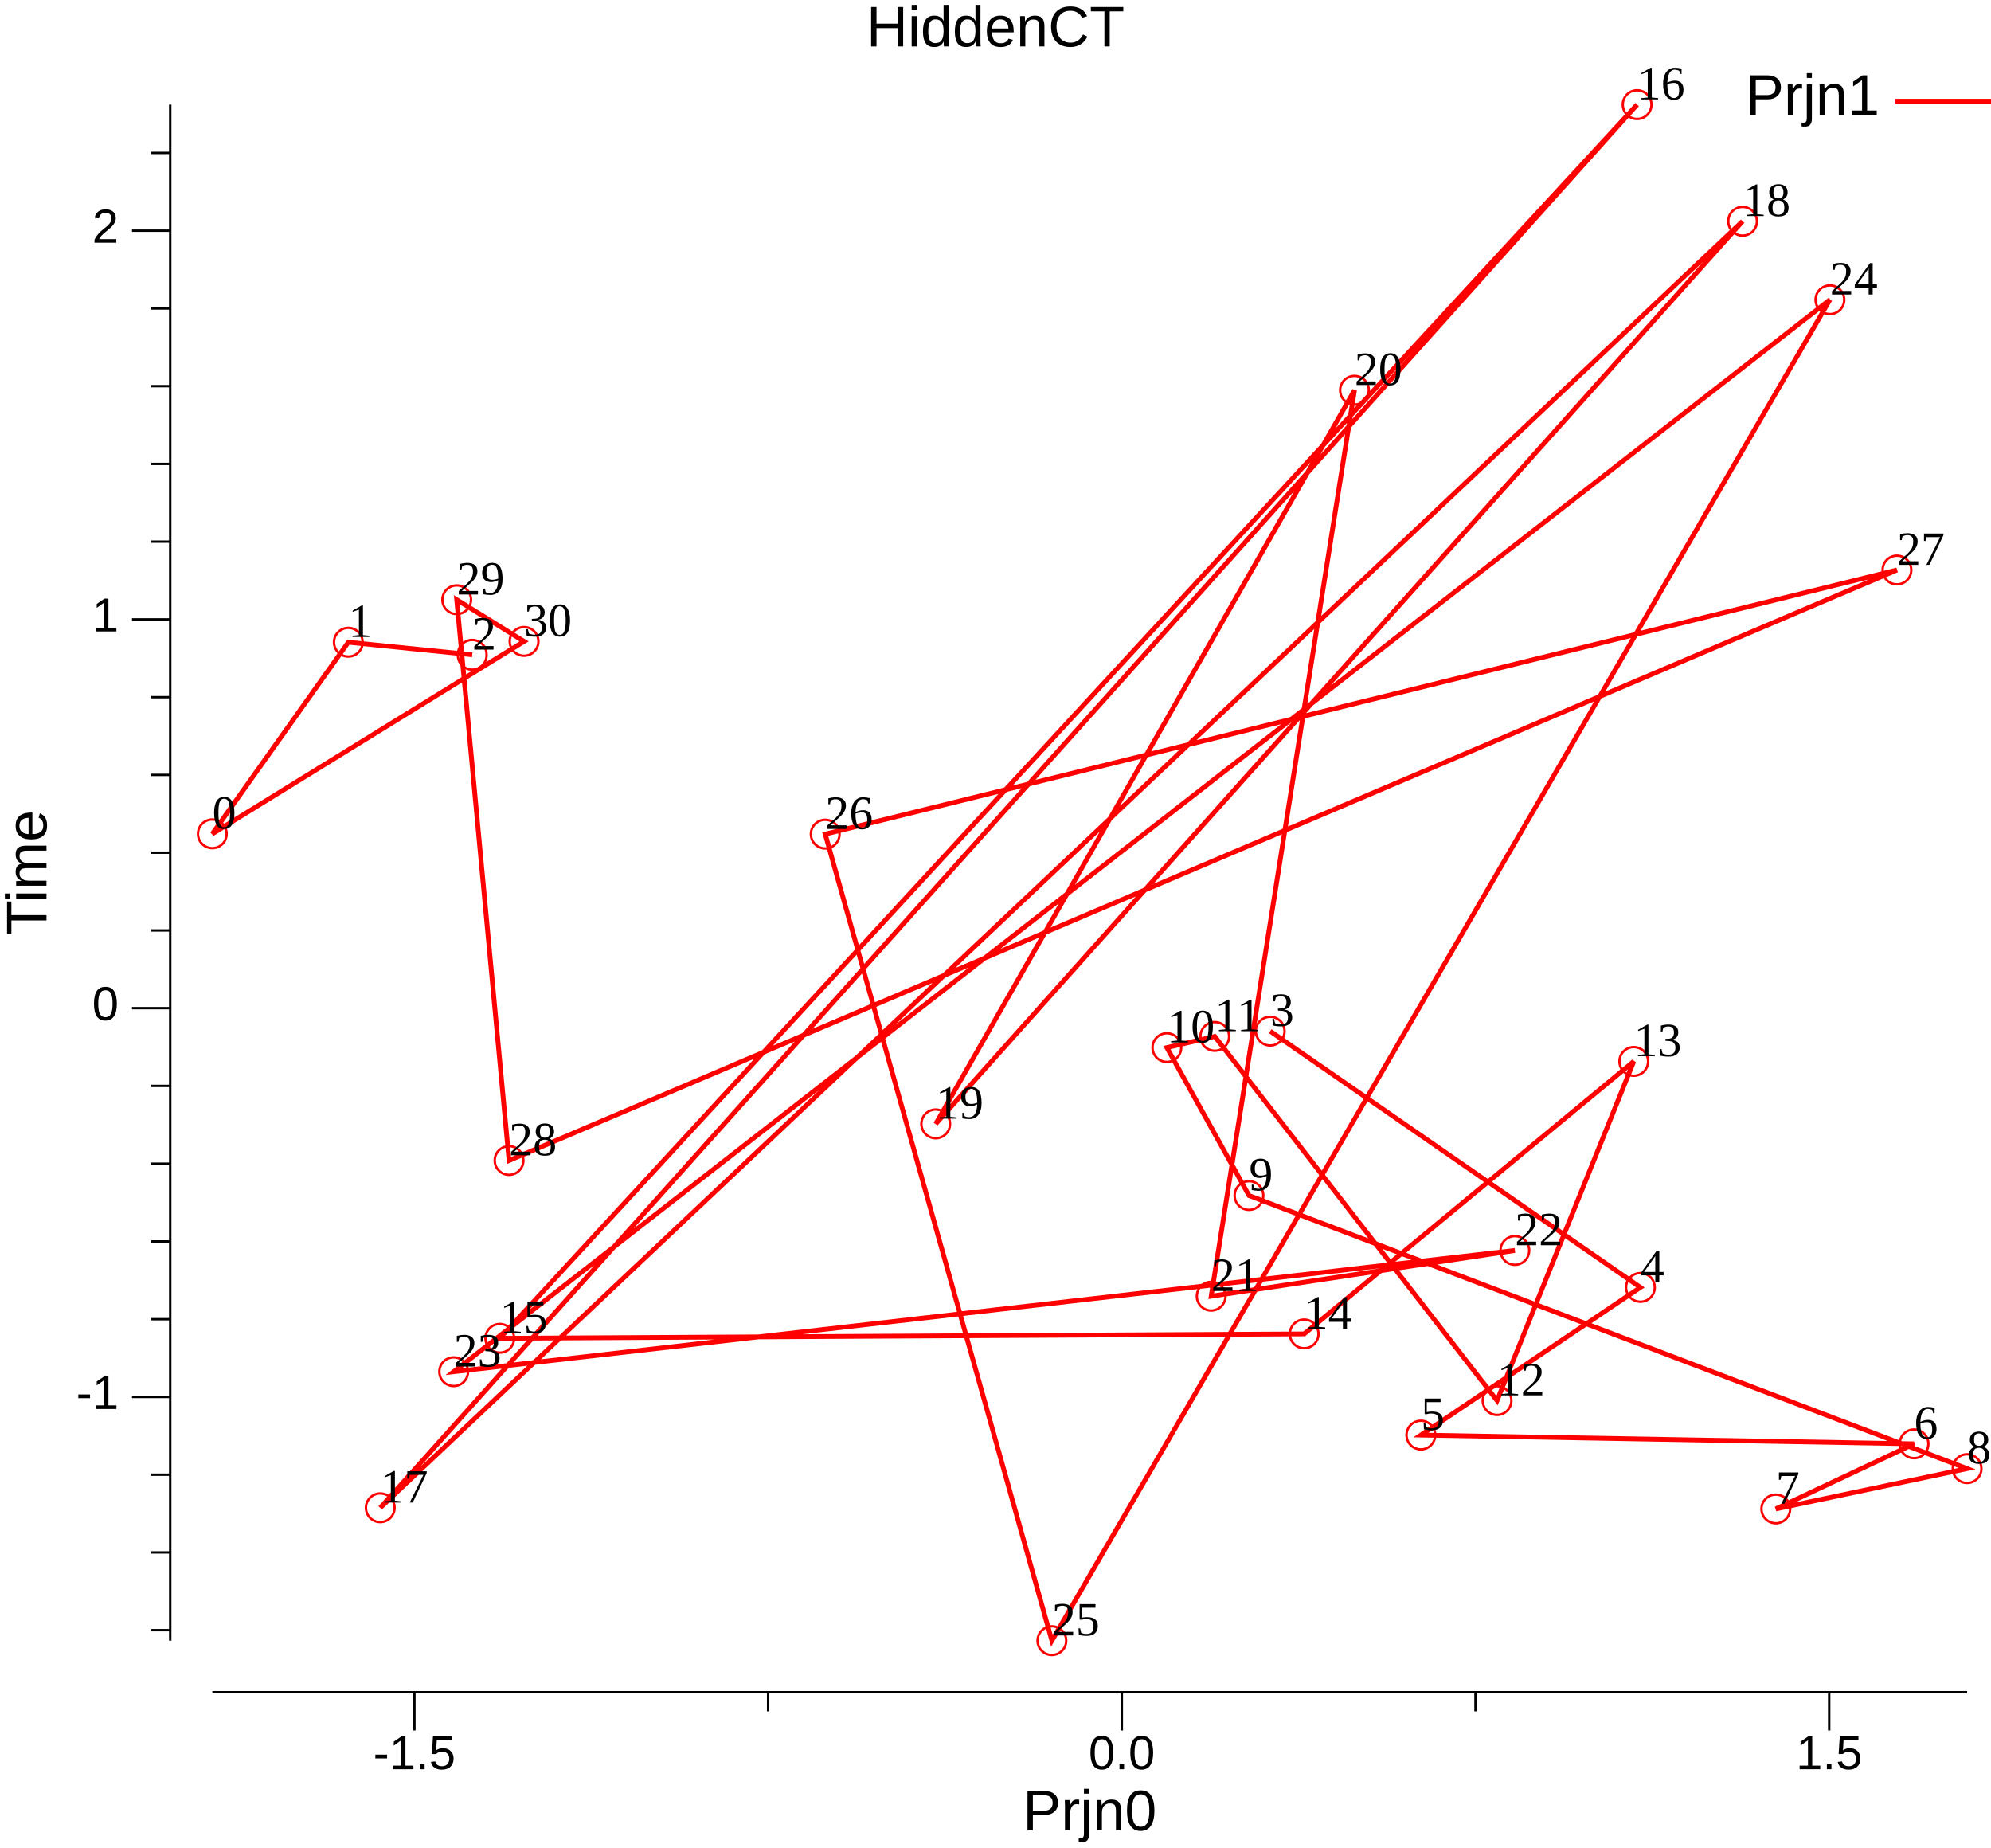
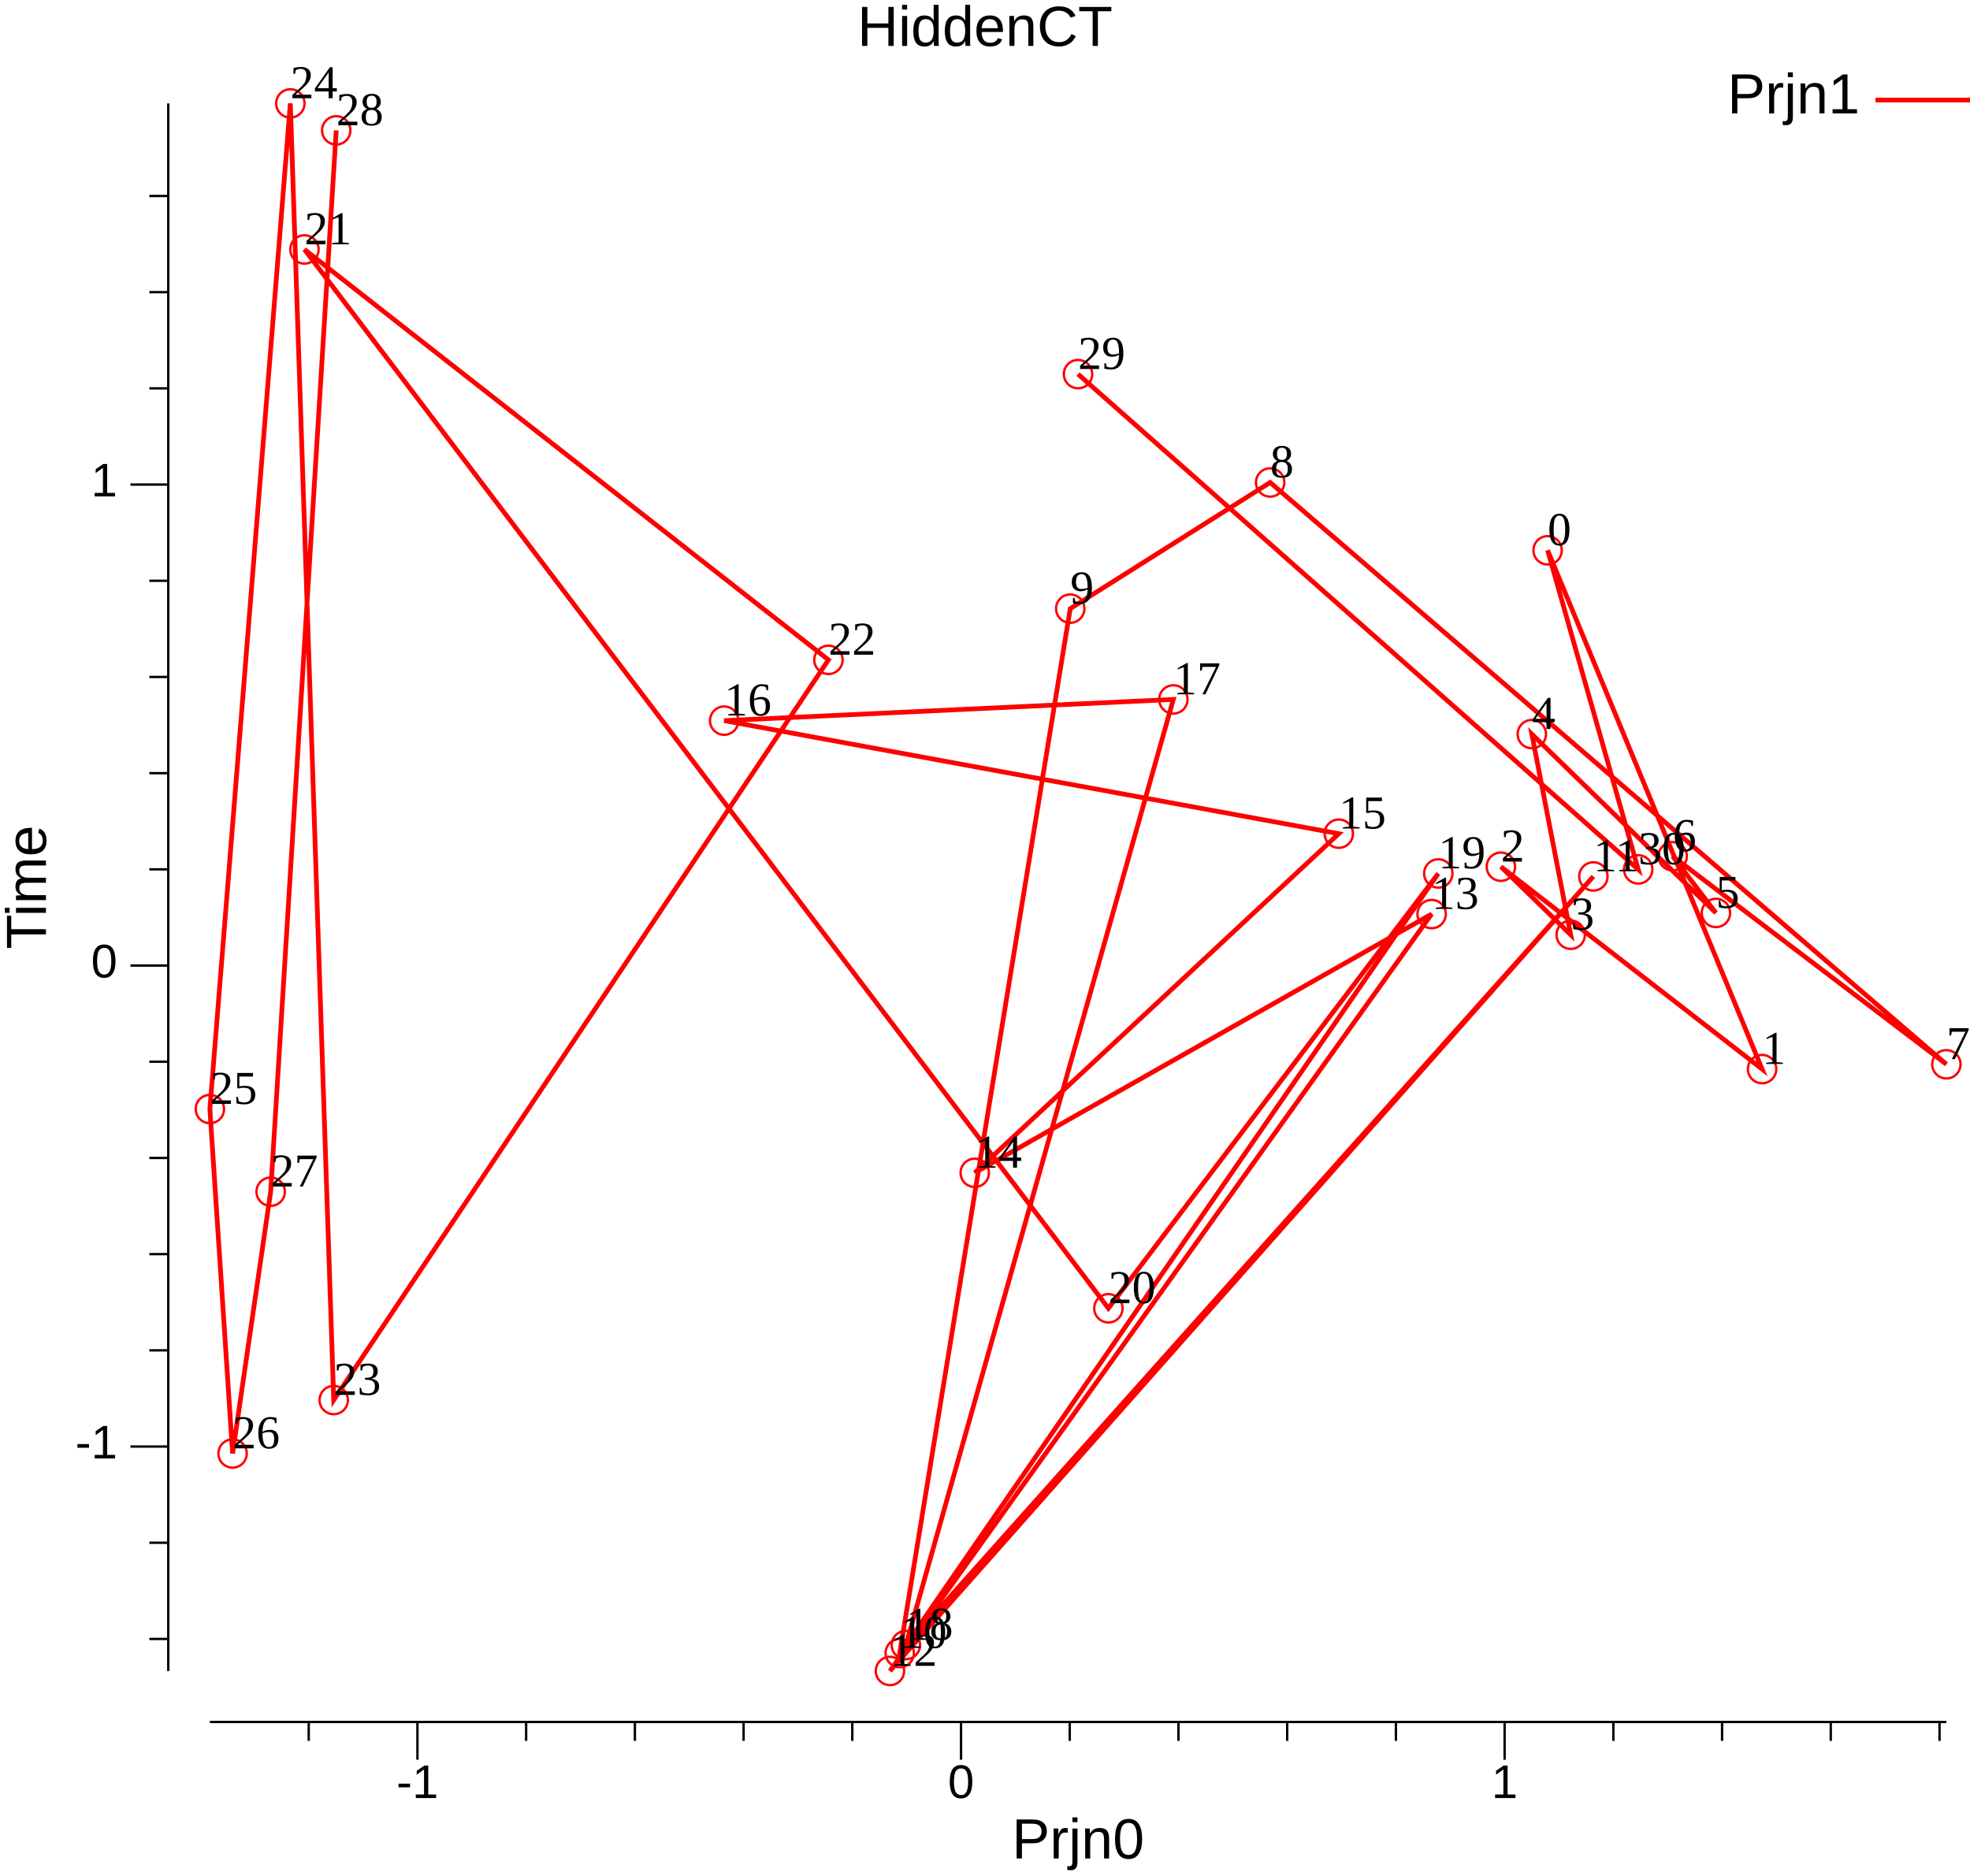
- <svg xmlns="http://www.w3.org/2000/svg" width="416.62pt" height="386.62pt" viewBox="0 0 416.62 386.62">
-   <g transform="scale(1, -1) translate(0, -386.62)">
-     <text x="181.3" y="-376.9" transform="scale(1, -1)" style="font-family:Liberation Sans;font-variant:normal;font-weight:normal;font-style:normal;font-size:12px">HiddenCT</text>
-     <text x="214.02" y="-3.68" transform="scale(1, -1)" style="font-family:Liberation Sans;font-variant:normal;font-weight:normal;font-style:normal;font-size:12px">Prjn0</text>
-     <text x="78.1" y="-16.473" transform="scale(1, -1)" style="font-family:Liberation Sans;font-variant:normal;font-weight:normal;font-style:normal;font-size:10px">-1.5</text>
-     <text x="227.79" y="-16.473" transform="scale(1, -1)" style="font-family:Liberation Sans;font-variant:normal;font-weight:normal;font-style:normal;font-size:10px">0.0</text>
-     <text x="375.81" y="-16.473" transform="scale(1, -1)" style="font-family:Liberation Sans;font-variant:normal;font-weight:normal;font-style:normal;font-size:10px">1.5</text>
-     <path d="M86.715,24.578L86.715,32.578" style="fill:none;stroke:#000000;stroke-width:0.5" />
-     <path d="M234.74,24.578L234.74,32.578" style="fill:none;stroke:#000000;stroke-width:0.5" />
-     <path d="M382.76,24.578L382.76,32.578" style="fill:none;stroke:#000000;stroke-width:0.5" />
-     <path d="M160.73,28.578L160.73,32.578" style="fill:none;stroke:#000000;stroke-width:0.5" />
-     <path d="M308.75,28.578L308.75,32.578" style="fill:none;stroke:#000000;stroke-width:0.5" />
-     <path d="M44.425,32.578L411.62,32.578" style="fill:none;stroke:#000000;stroke-width:0.5" />
+ <svg xmlns="http://www.w3.org/2000/svg" width="417pt" height="397.12pt" viewBox="0 0 417 397.12">
+   <g transform="scale(1, -1) translate(0, -397.12)">
+     <text x="181.49" y="-387.4" transform="scale(1, -1)" style="font-family:Liberation Sans;font-variant:normal;font-weight:normal;font-style:normal;font-size:12px">HiddenCT</text>
+     <text x="214.21" y="-3.68" transform="scale(1, -1)" style="font-family:Liberation Sans;font-variant:normal;font-weight:normal;font-style:normal;font-size:12px">Prjn0</text>
+     <text x="83.915" y="-16.473" transform="scale(1, -1)" style="font-family:Liberation Sans;font-variant:normal;font-weight:normal;font-style:normal;font-size:10px">-1</text>
+     <text x="200.65" y="-16.473" transform="scale(1, -1)" style="font-family:Liberation Sans;font-variant:normal;font-weight:normal;font-style:normal;font-size:10px">0</text>
+     <text x="315.71" y="-16.473" transform="scale(1, -1)" style="font-family:Liberation Sans;font-variant:normal;font-weight:normal;font-style:normal;font-size:10px">1</text>
+     <path d="M88.361,24.578L88.361,32.578" style="fill:none;stroke:#000000;stroke-width:0.5" />
+     <path d="M203.43,24.578L203.43,32.578" style="fill:none;stroke:#000000;stroke-width:0.5" />
+     <path d="M318.49,24.578L318.49,32.578" style="fill:none;stroke:#000000;stroke-width:0.5" />
+     <path d="M65.347,28.578L65.347,32.578" style="fill:none;stroke:#000000;stroke-width:0.5" />
+     <path d="M111.37,28.578L111.37,32.578" style="fill:none;stroke:#000000;stroke-width:0.5" />
+     <path d="M134.39,28.578L134.39,32.578" style="fill:none;stroke:#000000;stroke-width:0.5" />
+     <path d="M157.4,28.578L157.4,32.578" style="fill:none;stroke:#000000;stroke-width:0.5" />
+     <path d="M180.41,28.578L180.41,32.578" style="fill:none;stroke:#000000;stroke-width:0.5" />
+     <path d="M226.44,28.578L226.44,32.578" style="fill:none;stroke:#000000;stroke-width:0.5" />
+     <path d="M249.45,28.578L249.45,32.578" style="fill:none;stroke:#000000;stroke-width:0.5" />
+     <path d="M272.47,28.578L272.47,32.578" style="fill:none;stroke:#000000;stroke-width:0.5" />
+     <path d="M295.48,28.578L295.48,32.578" style="fill:none;stroke:#000000;stroke-width:0.5" />
+     <path d="M341.51,28.578L341.51,32.578" style="fill:none;stroke:#000000;stroke-width:0.5" />
+     <path d="M364.52,28.578L364.52,32.578" style="fill:none;stroke:#000000;stroke-width:0.5" />
+     <path d="M387.53,28.578L387.53,32.578" style="fill:none;stroke:#000000;stroke-width:0.5" />
+     <path d="M410.55,28.578L410.55,32.578" style="fill:none;stroke:#000000;stroke-width:0.5" />
+     <path d="M44.425,32.578L412,32.578" style="fill:none;stroke:#000000;stroke-width:0.5" />
    <g transform="rotate(90)">
-       <text x="190.94" y="9.727" transform="scale(1, -1)" style="font-family:Liberation Sans;font-variant:normal;font-weight:normal;font-style:normal;font-size:12px">Time</text>
+       <text x="196.19" y="9.727" transform="scale(1, -1)" style="font-family:Liberation Sans;font-variant:normal;font-weight:normal;font-style:normal;font-size:12px">Time</text>
    </g>
-     <text x="15.949" y="-91.844" transform="scale(1, -1)" style="font-family:Liberation Sans;font-variant:normal;font-weight:normal;font-style:normal;font-size:10px">-1</text>
-     <text x="19.279" y="-173.18" transform="scale(1, -1)" style="font-family:Liberation Sans;font-variant:normal;font-weight:normal;font-style:normal;font-size:10px">0</text>
-     <text x="19.279" y="-254.51" transform="scale(1, -1)" style="font-family:Liberation Sans;font-variant:normal;font-weight:normal;font-style:normal;font-size:10px">1</text>
-     <text x="19.279" y="-335.84" transform="scale(1, -1)" style="font-family:Liberation Sans;font-variant:normal;font-weight:normal;font-style:normal;font-size:10px">2</text>
-     <path d="M27.619,94.364L35.619,94.364" style="fill:none;stroke:#000000;stroke-width:0.5" />
-     <path d="M27.619,175.7L35.619,175.7" style="fill:none;stroke:#000000;stroke-width:0.5" />
-     <path d="M27.619,257.03L35.619,257.03" style="fill:none;stroke:#000000;stroke-width:0.5" />
-     <path d="M27.619,338.36L35.619,338.36" style="fill:none;stroke:#000000;stroke-width:0.5" />
-     <path d="M31.619,45.564L35.619,45.564" style="fill:none;stroke:#000000;stroke-width:0.5" />
-     <path d="M31.619,61.831L35.619,61.831" style="fill:none;stroke:#000000;stroke-width:0.5" />
-     <path d="M31.619,78.097L35.619,78.097" style="fill:none;stroke:#000000;stroke-width:0.5" />
-     <path d="M31.619,110.63L35.619,110.63" style="fill:none;stroke:#000000;stroke-width:0.5" />
-     <path d="M31.619,126.9L35.619,126.9" style="fill:none;stroke:#000000;stroke-width:0.5" />
-     <path d="M31.619,143.16L35.619,143.16" style="fill:none;stroke:#000000;stroke-width:0.5" />
-     <path d="M31.619,159.43L35.619,159.43" style="fill:none;stroke:#000000;stroke-width:0.5" />
-     <path d="M31.619,191.96L35.619,191.96" style="fill:none;stroke:#000000;stroke-width:0.5" />
-     <path d="M31.619,208.23L35.619,208.23" style="fill:none;stroke:#000000;stroke-width:0.5" />
-     <path d="M31.619,224.5L35.619,224.5" style="fill:none;stroke:#000000;stroke-width:0.5" />
-     <path d="M31.619,240.76L35.619,240.76" style="fill:none;stroke:#000000;stroke-width:0.5" />
-     <path d="M31.619,273.3L35.619,273.3" style="fill:none;stroke:#000000;stroke-width:0.5" />
-     <path d="M31.619,289.56L35.619,289.56" style="fill:none;stroke:#000000;stroke-width:0.5" />
-     <path d="M31.619,305.83L35.619,305.83" style="fill:none;stroke:#000000;stroke-width:0.5" />
-     <path d="M31.619,322.09L35.619,322.09" style="fill:none;stroke:#000000;stroke-width:0.5" />
-     <path d="M31.619,354.63L35.619,354.63" style="fill:none;stroke:#000000;stroke-width:0.5" />
-     <path d="M35.619,43.371L35.619,364.73" style="fill:none;stroke:#000000;stroke-width:0.5" />
-     <path d="M265.79,170.89L343.26,117.28L297.32,86.386L400.52,84.552L371.59,70.933L411.62,79.366L261.35,136.5L244.17,167.45L254.19,169.79L313.26,93.605L341.87,164.56L272.9,107.55L104.58,106.63L342.57,364.73L79.57,71.176L364.64,340.33L195.8,151.49L283.43,304.98L253.44,115.44L316.99,125.01L94.935,99.642L382.91,323.91L220.11,43.371L172.68,212.11L396.94,267.37L106.52,143.83L95.568,261.15L109.66,252.43L44.425,212.17L72.888,252.26L98.814,249.63" style="fill:none;stroke:#FF0000" />
-     <path d="M268.79,170.89A3,3 0 1 1 262.79,170.89A3,3 0 1 1 268.79,170.89Z" style="fill:none;stroke:#FF0000;stroke-width:0.5" />
-     <path d="M346.26,117.28A3,3 0 1 1 340.26,117.28A3,3 0 1 1 346.26,117.28Z" style="fill:none;stroke:#FF0000;stroke-width:0.5" />
-     <path d="M300.32,86.386A3,3 0 1 1 294.32,86.386A3,3 0 1 1 300.32,86.386Z" style="fill:none;stroke:#FF0000;stroke-width:0.5" />
-     <path d="M403.52,84.552A3,3 0 1 1 397.52,84.552A3,3 0 1 1 403.52,84.552Z" style="fill:none;stroke:#FF0000;stroke-width:0.5" />
-     <path d="M374.59,70.933A3,3 0 1 1 368.59,70.933A3,3 0 1 1 374.59,70.933Z" style="fill:none;stroke:#FF0000;stroke-width:0.5" />
-     <path d="M414.62,79.366A3,3 0 1 1 408.62,79.366A3,3 0 1 1 414.62,79.366Z" style="fill:none;stroke:#FF0000;stroke-width:0.5" />
-     <path d="M264.35,136.5A3,3 0 1 1 258.35,136.5A3,3 0 1 1 264.35,136.5Z" style="fill:none;stroke:#FF0000;stroke-width:0.5" />
-     <path d="M247.17,167.45A3,3 0 1 1 241.17,167.45A3,3 0 1 1 247.17,167.45Z" style="fill:none;stroke:#FF0000;stroke-width:0.5" />
-     <path d="M257.19,169.79A3,3 0 1 1 251.19,169.79A3,3 0 1 1 257.19,169.79Z" style="fill:none;stroke:#FF0000;stroke-width:0.5" />
-     <path d="M316.26,93.605A3,3 0 1 1 310.26,93.605A3,3 0 1 1 316.26,93.605Z" style="fill:none;stroke:#FF0000;stroke-width:0.5" />
-     <path d="M344.87,164.56A3,3 0 1 1 338.87,164.56A3,3 0 1 1 344.87,164.56Z" style="fill:none;stroke:#FF0000;stroke-width:0.5" />
-     <path d="M275.9,107.55A3,3 0 1 1 269.9,107.55A3,3 0 1 1 275.9,107.55Z" style="fill:none;stroke:#FF0000;stroke-width:0.5" />
-     <path d="M107.58,106.63A3,3 0 1 1 101.58,106.63A3,3 0 1 1 107.58,106.63Z" style="fill:none;stroke:#FF0000;stroke-width:0.5" />
-     <path d="M345.57,364.73A3,3 0 1 1 339.57,364.73A3,3 0 1 1 345.57,364.73Z" style="fill:none;stroke:#FF0000;stroke-width:0.5" />
-     <path d="M82.57,71.176A3,3 0 1 1 76.57,71.176A3,3 0 1 1 82.57,71.176Z" style="fill:none;stroke:#FF0000;stroke-width:0.5" />
-     <path d="M367.64,340.33A3,3 0 1 1 361.64,340.33A3,3 0 1 1 367.64,340.33Z" style="fill:none;stroke:#FF0000;stroke-width:0.5" />
-     <path d="M198.8,151.49A3,3 0 1 1 192.8,151.49A3,3 0 1 1 198.8,151.49Z" style="fill:none;stroke:#FF0000;stroke-width:0.5" />
-     <path d="M286.43,304.98A3,3 0 1 1 280.43,304.98A3,3 0 1 1 286.43,304.98Z" style="fill:none;stroke:#FF0000;stroke-width:0.5" />
-     <path d="M256.44,115.44A3,3 0 1 1 250.44,115.44A3,3 0 1 1 256.44,115.44Z" style="fill:none;stroke:#FF0000;stroke-width:0.5" />
-     <path d="M319.99,125.01A3,3 0 1 1 313.99,125.01A3,3 0 1 1 319.99,125.01Z" style="fill:none;stroke:#FF0000;stroke-width:0.5" />
-     <path d="M97.935,99.642A3,3 0 1 1 91.935,99.642A3,3 0 1 1 97.935,99.642Z" style="fill:none;stroke:#FF0000;stroke-width:0.5" />
-     <path d="M385.91,323.91A3,3 0 1 1 379.91,323.91A3,3 0 1 1 385.91,323.91Z" style="fill:none;stroke:#FF0000;stroke-width:0.5" />
-     <path d="M223.11,43.371A3,3 0 1 1 217.11,43.371A3,3 0 1 1 223.11,43.371Z" style="fill:none;stroke:#FF0000;stroke-width:0.5" />
-     <path d="M175.68,212.11A3,3 0 1 1 169.68,212.11A3,3 0 1 1 175.68,212.11Z" style="fill:none;stroke:#FF0000;stroke-width:0.5" />
-     <path d="M399.94,267.37A3,3 0 1 1 393.94,267.37A3,3 0 1 1 399.94,267.37Z" style="fill:none;stroke:#FF0000;stroke-width:0.5" />
-     <path d="M109.52,143.83A3,3 0 1 1 103.52,143.83A3,3 0 1 1 109.52,143.83Z" style="fill:none;stroke:#FF0000;stroke-width:0.5" />
-     <path d="M98.568,261.15A3,3 0 1 1 92.568,261.15A3,3 0 1 1 98.568,261.15Z" style="fill:none;stroke:#FF0000;stroke-width:0.5" />
-     <path d="M112.66,252.43A3,3 0 1 1 106.66,252.43A3,3 0 1 1 112.66,252.43Z" style="fill:none;stroke:#FF0000;stroke-width:0.5" />
-     <path d="M47.425,212.17A3,3 0 1 1 41.425,212.17A3,3 0 1 1 47.425,212.17Z" style="fill:none;stroke:#FF0000;stroke-width:0.5" />
-     <path d="M75.888,252.26A3,3 0 1 1 69.888,252.26A3,3 0 1 1 75.888,252.26Z" style="fill:none;stroke:#FF0000;stroke-width:0.5" />
-     <path d="M101.81,249.63A3,3 0 1 1 95.814,249.63A3,3 0 1 1 101.81,249.63Z" style="fill:none;stroke:#FF0000;stroke-width:0.5" />
-     <text x="265.79" y="-171.98" transform="scale(1, -1)" style="font-family:Liberation Serif;font-variant:normal;font-weight:normal;font-style:normal;font-size:10px">3</text>
-     <text x="343.26" y="-118.37" transform="scale(1, -1)" style="font-family:Liberation Serif;font-variant:normal;font-weight:normal;font-style:normal;font-size:10px">4</text>
-     <text x="297.32" y="-87.475" transform="scale(1, -1)" style="font-family:Liberation Serif;font-variant:normal;font-weight:normal;font-style:normal;font-size:10px">5</text>
-     <text x="400.52" y="-85.641" transform="scale(1, -1)" style="font-family:Liberation Serif;font-variant:normal;font-weight:normal;font-style:normal;font-size:10px">6</text>
-     <text x="371.59" y="-72.022" transform="scale(1, -1)" style="font-family:Liberation Serif;font-variant:normal;font-weight:normal;font-style:normal;font-size:10px">7</text>
-     <text x="411.62" y="-80.455" transform="scale(1, -1)" style="font-family:Liberation Serif;font-variant:normal;font-weight:normal;font-style:normal;font-size:10px">8</text>
-     <text x="261.35" y="-137.59" transform="scale(1, -1)" style="font-family:Liberation Serif;font-variant:normal;font-weight:normal;font-style:normal;font-size:10px">9</text>
-     <text x="244.17" y="-168.53" transform="scale(1, -1)" style="font-family:Liberation Serif;font-variant:normal;font-weight:normal;font-style:normal;font-size:10px">10</text>
-     <text x="254.19" y="-170.88" transform="scale(1, -1)" style="font-family:Liberation Serif;font-variant:normal;font-weight:normal;font-style:normal;font-size:10px">11</text>
-     <text x="313.26" y="-94.694" transform="scale(1, -1)" style="font-family:Liberation Serif;font-variant:normal;font-weight:normal;font-style:normal;font-size:10px">12</text>
-     <text x="341.87" y="-165.65" transform="scale(1, -1)" style="font-family:Liberation Serif;font-variant:normal;font-weight:normal;font-style:normal;font-size:10px">13</text>
-     <text x="272.9" y="-108.64" transform="scale(1, -1)" style="font-family:Liberation Serif;font-variant:normal;font-weight:normal;font-style:normal;font-size:10px">14</text>
-     <text x="104.58" y="-107.72" transform="scale(1, -1)" style="font-family:Liberation Serif;font-variant:normal;font-weight:normal;font-style:normal;font-size:10px">15</text>
-     <text x="342.57" y="-365.82" transform="scale(1, -1)" style="font-family:Liberation Serif;font-variant:normal;font-weight:normal;font-style:normal;font-size:10px">16</text>
-     <text x="79.57" y="-72.265" transform="scale(1, -1)" style="font-family:Liberation Serif;font-variant:normal;font-weight:normal;font-style:normal;font-size:10px">17</text>
-     <text x="364.64" y="-341.42" transform="scale(1, -1)" style="font-family:Liberation Serif;font-variant:normal;font-weight:normal;font-style:normal;font-size:10px">18</text>
-     <text x="195.8" y="-152.58" transform="scale(1, -1)" style="font-family:Liberation Serif;font-variant:normal;font-weight:normal;font-style:normal;font-size:10px">19</text>
-     <text x="283.43" y="-306.07" transform="scale(1, -1)" style="font-family:Liberation Serif;font-variant:normal;font-weight:normal;font-style:normal;font-size:10px">20</text>
-     <text x="253.44" y="-116.53" transform="scale(1, -1)" style="font-family:Liberation Serif;font-variant:normal;font-weight:normal;font-style:normal;font-size:10px">21</text>
-     <text x="316.99" y="-126.1" transform="scale(1, -1)" style="font-family:Liberation Serif;font-variant:normal;font-weight:normal;font-style:normal;font-size:10px">22</text>
-     <text x="94.935" y="-100.73" transform="scale(1, -1)" style="font-family:Liberation Serif;font-variant:normal;font-weight:normal;font-style:normal;font-size:10px">23</text>
-     <text x="382.91" y="-325" transform="scale(1, -1)" style="font-family:Liberation Serif;font-variant:normal;font-weight:normal;font-style:normal;font-size:10px">24</text>
-     <text x="220.11" y="-44.46" transform="scale(1, -1)" style="font-family:Liberation Serif;font-variant:normal;font-weight:normal;font-style:normal;font-size:10px">25</text>
-     <text x="172.68" y="-213.2" transform="scale(1, -1)" style="font-family:Liberation Serif;font-variant:normal;font-weight:normal;font-style:normal;font-size:10px">26</text>
-     <text x="396.94" y="-268.45" transform="scale(1, -1)" style="font-family:Liberation Serif;font-variant:normal;font-weight:normal;font-style:normal;font-size:10px">27</text>
-     <text x="106.52" y="-144.92" transform="scale(1, -1)" style="font-family:Liberation Serif;font-variant:normal;font-weight:normal;font-style:normal;font-size:10px">28</text>
-     <text x="95.568" y="-262.24" transform="scale(1, -1)" style="font-family:Liberation Serif;font-variant:normal;font-weight:normal;font-style:normal;font-size:10px">29</text>
-     <text x="109.66" y="-253.52" transform="scale(1, -1)" style="font-family:Liberation Serif;font-variant:normal;font-weight:normal;font-style:normal;font-size:10px">30</text>
-     <text x="44.425" y="-213.26" transform="scale(1, -1)" style="font-family:Liberation Serif;font-variant:normal;font-weight:normal;font-style:normal;font-size:10px">0</text>
-     <text x="72.888" y="-253.35" transform="scale(1, -1)" style="font-family:Liberation Serif;font-variant:normal;font-weight:normal;font-style:normal;font-size:10px">1</text>
-     <text x="98.814" y="-250.71" transform="scale(1, -1)" style="font-family:Liberation Serif;font-variant:normal;font-weight:normal;font-style:normal;font-size:10px">2</text>
-     <path d="M396.62,365.44L416.62,365.44" style="fill:none;stroke:#FF0000" />
-     <text x="365.28" y="-362.61" transform="scale(1, -1)" style="font-family:Liberation Sans;font-variant:normal;font-weight:normal;font-style:normal;font-size:12px">Prjn1</text>
+     <text x="15.949" y="-88.365" transform="scale(1, -1)" style="font-family:Liberation Sans;font-variant:normal;font-weight:normal;font-style:normal;font-size:10px">-1</text>
+     <text x="19.279" y="-190.19" transform="scale(1, -1)" style="font-family:Liberation Sans;font-variant:normal;font-weight:normal;font-style:normal;font-size:10px">0</text>
+     <text x="19.279" y="-292.02" transform="scale(1, -1)" style="font-family:Liberation Sans;font-variant:normal;font-weight:normal;font-style:normal;font-size:10px">1</text>
+     <path d="M27.619,90.884L35.619,90.884" style="fill:none;stroke:#000000;stroke-width:0.5" />
+     <path d="M27.619,192.71L35.619,192.71" style="fill:none;stroke:#000000;stroke-width:0.5" />
+     <path d="M27.619,294.54L35.619,294.54" style="fill:none;stroke:#000000;stroke-width:0.5" />
+     <path d="M31.619,50.154L35.619,50.154" style="fill:none;stroke:#000000;stroke-width:0.5" />
+     <path d="M31.619,70.519L35.619,70.519" style="fill:none;stroke:#000000;stroke-width:0.5" />
+     <path d="M31.619,111.25L35.619,111.25" style="fill:none;stroke:#000000;stroke-width:0.5" />
+     <path d="M31.619,131.62L35.619,131.62" style="fill:none;stroke:#000000;stroke-width:0.5" />
+     <path d="M31.619,151.98L35.619,151.98" style="fill:none;stroke:#000000;stroke-width:0.5" />
+     <path d="M31.619,172.35L35.619,172.35" style="fill:none;stroke:#000000;stroke-width:0.5" />
+     <path d="M31.619,213.08L35.619,213.08" style="fill:none;stroke:#000000;stroke-width:0.5" />
+     <path d="M31.619,233.44L35.619,233.44" style="fill:none;stroke:#000000;stroke-width:0.5" />
+     <path d="M31.619,253.81L35.619,253.81" style="fill:none;stroke:#000000;stroke-width:0.5" />
+     <path d="M31.619,274.17L35.619,274.17" style="fill:none;stroke:#000000;stroke-width:0.5" />
+     <path d="M31.619,314.9L35.619,314.9" style="fill:none;stroke:#000000;stroke-width:0.5" />
+     <path d="M31.619,335.27L35.619,335.27" style="fill:none;stroke:#000000;stroke-width:0.5" />
+     <path d="M31.619,355.63L35.619,355.63" style="fill:none;stroke:#000000;stroke-width:0.5" />
+     <path d="M35.619,43.371L35.619,375.23" style="fill:none;stroke:#000000;stroke-width:0.5" />
+     <path d="M228.19,317.92L346.77,213.07L327.59,280.62L372.99,170.79L317.7,213.64L332.48,199.23L324.25,241.71L363.22,203.85L354.07,215.85L412,171.81L268.86,294.98L226.54,268.27L190.45,47.167L337.28,211.58L188.38,43.371L303.04,203.61L206.33,148.83L283.39,220.63L153.29,244.56L248.37,249.05L191.75,48.872L304.45,212.21L234.62,120.15L64.445,344.31L175.36,257.43L70.642,100.73L61.458,375.23L44.425,162.33L49.235,89.416L57.296,144.84L71.171,369.52" style="fill:none;stroke:#FF0000" />
+     <path d="M231.19,317.92A3,3 0 1 1 225.19,317.92A3,3 0 1 1 231.19,317.92Z" style="fill:none;stroke:#FF0000;stroke-width:0.5" />
+     <path d="M349.77,213.07A3,3 0 1 1 343.77,213.07A3,3 0 1 1 349.77,213.07Z" style="fill:none;stroke:#FF0000;stroke-width:0.5" />
+     <path d="M330.59,280.62A3,3 0 1 1 324.59,280.62A3,3 0 1 1 330.59,280.62Z" style="fill:none;stroke:#FF0000;stroke-width:0.5" />
+     <path d="M375.99,170.79A3,3 0 1 1 369.99,170.79A3,3 0 1 1 375.99,170.79Z" style="fill:none;stroke:#FF0000;stroke-width:0.5" />
+     <path d="M320.7,213.64A3,3 0 1 1 314.7,213.64A3,3 0 1 1 320.7,213.64Z" style="fill:none;stroke:#FF0000;stroke-width:0.5" />
+     <path d="M335.48,199.23A3,3 0 1 1 329.48,199.23A3,3 0 1 1 335.48,199.23Z" style="fill:none;stroke:#FF0000;stroke-width:0.5" />
+     <path d="M327.25,241.71A3,3 0 1 1 321.25,241.71A3,3 0 1 1 327.25,241.71Z" style="fill:none;stroke:#FF0000;stroke-width:0.5" />
+     <path d="M366.22,203.85A3,3 0 1 1 360.22,203.85A3,3 0 1 1 366.22,203.85Z" style="fill:none;stroke:#FF0000;stroke-width:0.5" />
+     <path d="M357.07,215.85A3,3 0 1 1 351.07,215.85A3,3 0 1 1 357.07,215.85Z" style="fill:none;stroke:#FF0000;stroke-width:0.5" />
+     <path d="M415,171.81A3,3 0 1 1 409,171.81A3,3 0 1 1 415,171.81Z" style="fill:none;stroke:#FF0000;stroke-width:0.5" />
+     <path d="M271.86,294.98A3,3 0 1 1 265.86,294.98A3,3 0 1 1 271.86,294.98Z" style="fill:none;stroke:#FF0000;stroke-width:0.5" />
+     <path d="M229.54,268.27A3,3 0 1 1 223.54,268.27A3,3 0 1 1 229.54,268.27Z" style="fill:none;stroke:#FF0000;stroke-width:0.5" />
+     <path d="M193.45,47.167A3,3 0 1 1 187.45,47.167A3,3 0 1 1 193.45,47.167Z" style="fill:none;stroke:#FF0000;stroke-width:0.5" />
+     <path d="M340.28,211.58A3,3 0 1 1 334.28,211.58A3,3 0 1 1 340.28,211.58Z" style="fill:none;stroke:#FF0000;stroke-width:0.5" />
+     <path d="M191.38,43.371A3,3 0 1 1 185.38,43.371A3,3 0 1 1 191.38,43.371Z" style="fill:none;stroke:#FF0000;stroke-width:0.5" />
+     <path d="M306.04,203.61A3,3 0 1 1 300.04,203.61A3,3 0 1 1 306.04,203.61Z" style="fill:none;stroke:#FF0000;stroke-width:0.5" />
+     <path d="M209.33,148.83A3,3 0 1 1 203.33,148.83A3,3 0 1 1 209.33,148.83Z" style="fill:none;stroke:#FF0000;stroke-width:0.5" />
+     <path d="M286.39,220.63A3,3 0 1 1 280.39,220.63A3,3 0 1 1 286.39,220.63Z" style="fill:none;stroke:#FF0000;stroke-width:0.5" />
+     <path d="M156.29,244.56A3,3 0 1 1 150.29,244.56A3,3 0 1 1 156.29,244.56Z" style="fill:none;stroke:#FF0000;stroke-width:0.5" />
+     <path d="M251.37,249.05A3,3 0 1 1 245.37,249.05A3,3 0 1 1 251.37,249.05Z" style="fill:none;stroke:#FF0000;stroke-width:0.5" />
+     <path d="M194.75,48.872A3,3 0 1 1 188.75,48.872A3,3 0 1 1 194.75,48.872Z" style="fill:none;stroke:#FF0000;stroke-width:0.5" />
+     <path d="M307.45,212.21A3,3 0 1 1 301.45,212.21A3,3 0 1 1 307.45,212.21Z" style="fill:none;stroke:#FF0000;stroke-width:0.5" />
+     <path d="M237.62,120.15A3,3 0 1 1 231.62,120.15A3,3 0 1 1 237.62,120.15Z" style="fill:none;stroke:#FF0000;stroke-width:0.5" />
+     <path d="M67.445,344.31A3,3 0 1 1 61.445,344.31A3,3 0 1 1 67.445,344.31Z" style="fill:none;stroke:#FF0000;stroke-width:0.5" />
+     <path d="M178.36,257.43A3,3 0 1 1 172.36,257.43A3,3 0 1 1 178.36,257.43Z" style="fill:none;stroke:#FF0000;stroke-width:0.5" />
+     <path d="M73.642,100.73A3,3 0 1 1 67.642,100.73A3,3 0 1 1 73.642,100.73Z" style="fill:none;stroke:#FF0000;stroke-width:0.5" />
+     <path d="M64.458,375.23A3,3 0 1 1 58.458,375.23A3,3 0 1 1 64.458,375.23Z" style="fill:none;stroke:#FF0000;stroke-width:0.5" />
+     <path d="M47.425,162.33A3,3 0 1 1 41.425,162.33A3,3 0 1 1 47.425,162.33Z" style="fill:none;stroke:#FF0000;stroke-width:0.5" />
+     <path d="M52.235,89.416A3,3 0 1 1 46.235,89.416A3,3 0 1 1 52.235,89.416Z" style="fill:none;stroke:#FF0000;stroke-width:0.5" />
+     <path d="M60.296,144.84A3,3 0 1 1 54.296,144.84A3,3 0 1 1 60.296,144.84Z" style="fill:none;stroke:#FF0000;stroke-width:0.5" />
+     <path d="M74.171,369.52A3,3 0 1 1 68.171,369.52A3,3 0 1 1 74.171,369.52Z" style="fill:none;stroke:#FF0000;stroke-width:0.5" />
+     <text x="228.19" y="-319" transform="scale(1, -1)" style="font-family:Liberation Serif;font-variant:normal;font-weight:normal;font-style:normal;font-size:10px">29</text>
+     <text x="346.77" y="-214.16" transform="scale(1, -1)" style="font-family:Liberation Serif;font-variant:normal;font-weight:normal;font-style:normal;font-size:10px">30</text>
+     <text x="327.59" y="-281.71" transform="scale(1, -1)" style="font-family:Liberation Serif;font-variant:normal;font-weight:normal;font-style:normal;font-size:10px">0</text>
+     <text x="372.99" y="-171.88" transform="scale(1, -1)" style="font-family:Liberation Serif;font-variant:normal;font-weight:normal;font-style:normal;font-size:10px">1</text>
+     <text x="317.7" y="-214.73" transform="scale(1, -1)" style="font-family:Liberation Serif;font-variant:normal;font-weight:normal;font-style:normal;font-size:10px">2</text>
+     <text x="332.48" y="-200.32" transform="scale(1, -1)" style="font-family:Liberation Serif;font-variant:normal;font-weight:normal;font-style:normal;font-size:10px">3</text>
+     <text x="324.25" y="-242.8" transform="scale(1, -1)" style="font-family:Liberation Serif;font-variant:normal;font-weight:normal;font-style:normal;font-size:10px">4</text>
+     <text x="363.22" y="-204.93" transform="scale(1, -1)" style="font-family:Liberation Serif;font-variant:normal;font-weight:normal;font-style:normal;font-size:10px">5</text>
+     <text x="354.07" y="-216.94" transform="scale(1, -1)" style="font-family:Liberation Serif;font-variant:normal;font-weight:normal;font-style:normal;font-size:10px">6</text>
+     <text x="412" y="-172.9" transform="scale(1, -1)" style="font-family:Liberation Serif;font-variant:normal;font-weight:normal;font-style:normal;font-size:10px">7</text>
+     <text x="268.86" y="-296.07" transform="scale(1, -1)" style="font-family:Liberation Serif;font-variant:normal;font-weight:normal;font-style:normal;font-size:10px">8</text>
+     <text x="226.54" y="-269.35" transform="scale(1, -1)" style="font-family:Liberation Serif;font-variant:normal;font-weight:normal;font-style:normal;font-size:10px">9</text>
+     <text x="190.45" y="-48.256" transform="scale(1, -1)" style="font-family:Liberation Serif;font-variant:normal;font-weight:normal;font-style:normal;font-size:10px">10</text>
+     <text x="337.28" y="-212.67" transform="scale(1, -1)" style="font-family:Liberation Serif;font-variant:normal;font-weight:normal;font-style:normal;font-size:10px">11</text>
+     <text x="188.38" y="-44.46" transform="scale(1, -1)" style="font-family:Liberation Serif;font-variant:normal;font-weight:normal;font-style:normal;font-size:10px">12</text>
+     <text x="303.04" y="-204.7" transform="scale(1, -1)" style="font-family:Liberation Serif;font-variant:normal;font-weight:normal;font-style:normal;font-size:10px">13</text>
+     <text x="206.33" y="-149.92" transform="scale(1, -1)" style="font-family:Liberation Serif;font-variant:normal;font-weight:normal;font-style:normal;font-size:10px">14</text>
+     <text x="283.39" y="-221.72" transform="scale(1, -1)" style="font-family:Liberation Serif;font-variant:normal;font-weight:normal;font-style:normal;font-size:10px">15</text>
+     <text x="153.29" y="-245.65" transform="scale(1, -1)" style="font-family:Liberation Serif;font-variant:normal;font-weight:normal;font-style:normal;font-size:10px">16</text>
+     <text x="248.37" y="-250.14" transform="scale(1, -1)" style="font-family:Liberation Serif;font-variant:normal;font-weight:normal;font-style:normal;font-size:10px">17</text>
+     <text x="191.75" y="-49.961" transform="scale(1, -1)" style="font-family:Liberation Serif;font-variant:normal;font-weight:normal;font-style:normal;font-size:10px">18</text>
+     <text x="304.45" y="-213.3" transform="scale(1, -1)" style="font-family:Liberation Serif;font-variant:normal;font-weight:normal;font-style:normal;font-size:10px">19</text>
+     <text x="234.62" y="-121.24" transform="scale(1, -1)" style="font-family:Liberation Serif;font-variant:normal;font-weight:normal;font-style:normal;font-size:10px">20</text>
+     <text x="64.445" y="-345.4" transform="scale(1, -1)" style="font-family:Liberation Serif;font-variant:normal;font-weight:normal;font-style:normal;font-size:10px">21</text>
+     <text x="175.36" y="-258.52" transform="scale(1, -1)" style="font-family:Liberation Serif;font-variant:normal;font-weight:normal;font-style:normal;font-size:10px">22</text>
+     <text x="70.642" y="-101.82" transform="scale(1, -1)" style="font-family:Liberation Serif;font-variant:normal;font-weight:normal;font-style:normal;font-size:10px">23</text>
+     <text x="61.458" y="-376.32" transform="scale(1, -1)" style="font-family:Liberation Serif;font-variant:normal;font-weight:normal;font-style:normal;font-size:10px">24</text>
+     <text x="44.425" y="-163.42" transform="scale(1, -1)" style="font-family:Liberation Serif;font-variant:normal;font-weight:normal;font-style:normal;font-size:10px">25</text>
+     <text x="49.235" y="-90.505" transform="scale(1, -1)" style="font-family:Liberation Serif;font-variant:normal;font-weight:normal;font-style:normal;font-size:10px">26</text>
+     <text x="57.296" y="-145.93" transform="scale(1, -1)" style="font-family:Liberation Serif;font-variant:normal;font-weight:normal;font-style:normal;font-size:10px">27</text>
+     <text x="71.171" y="-370.6" transform="scale(1, -1)" style="font-family:Liberation Serif;font-variant:normal;font-weight:normal;font-style:normal;font-size:10px">28</text>
+     <path d="M397,375.94L417,375.94" style="fill:none;stroke:#FF0000" />
+     <text x="365.65" y="-373.11" transform="scale(1, -1)" style="font-family:Liberation Sans;font-variant:normal;font-weight:normal;font-style:normal;font-size:12px">Prjn1</text>
  </g>
</svg>
